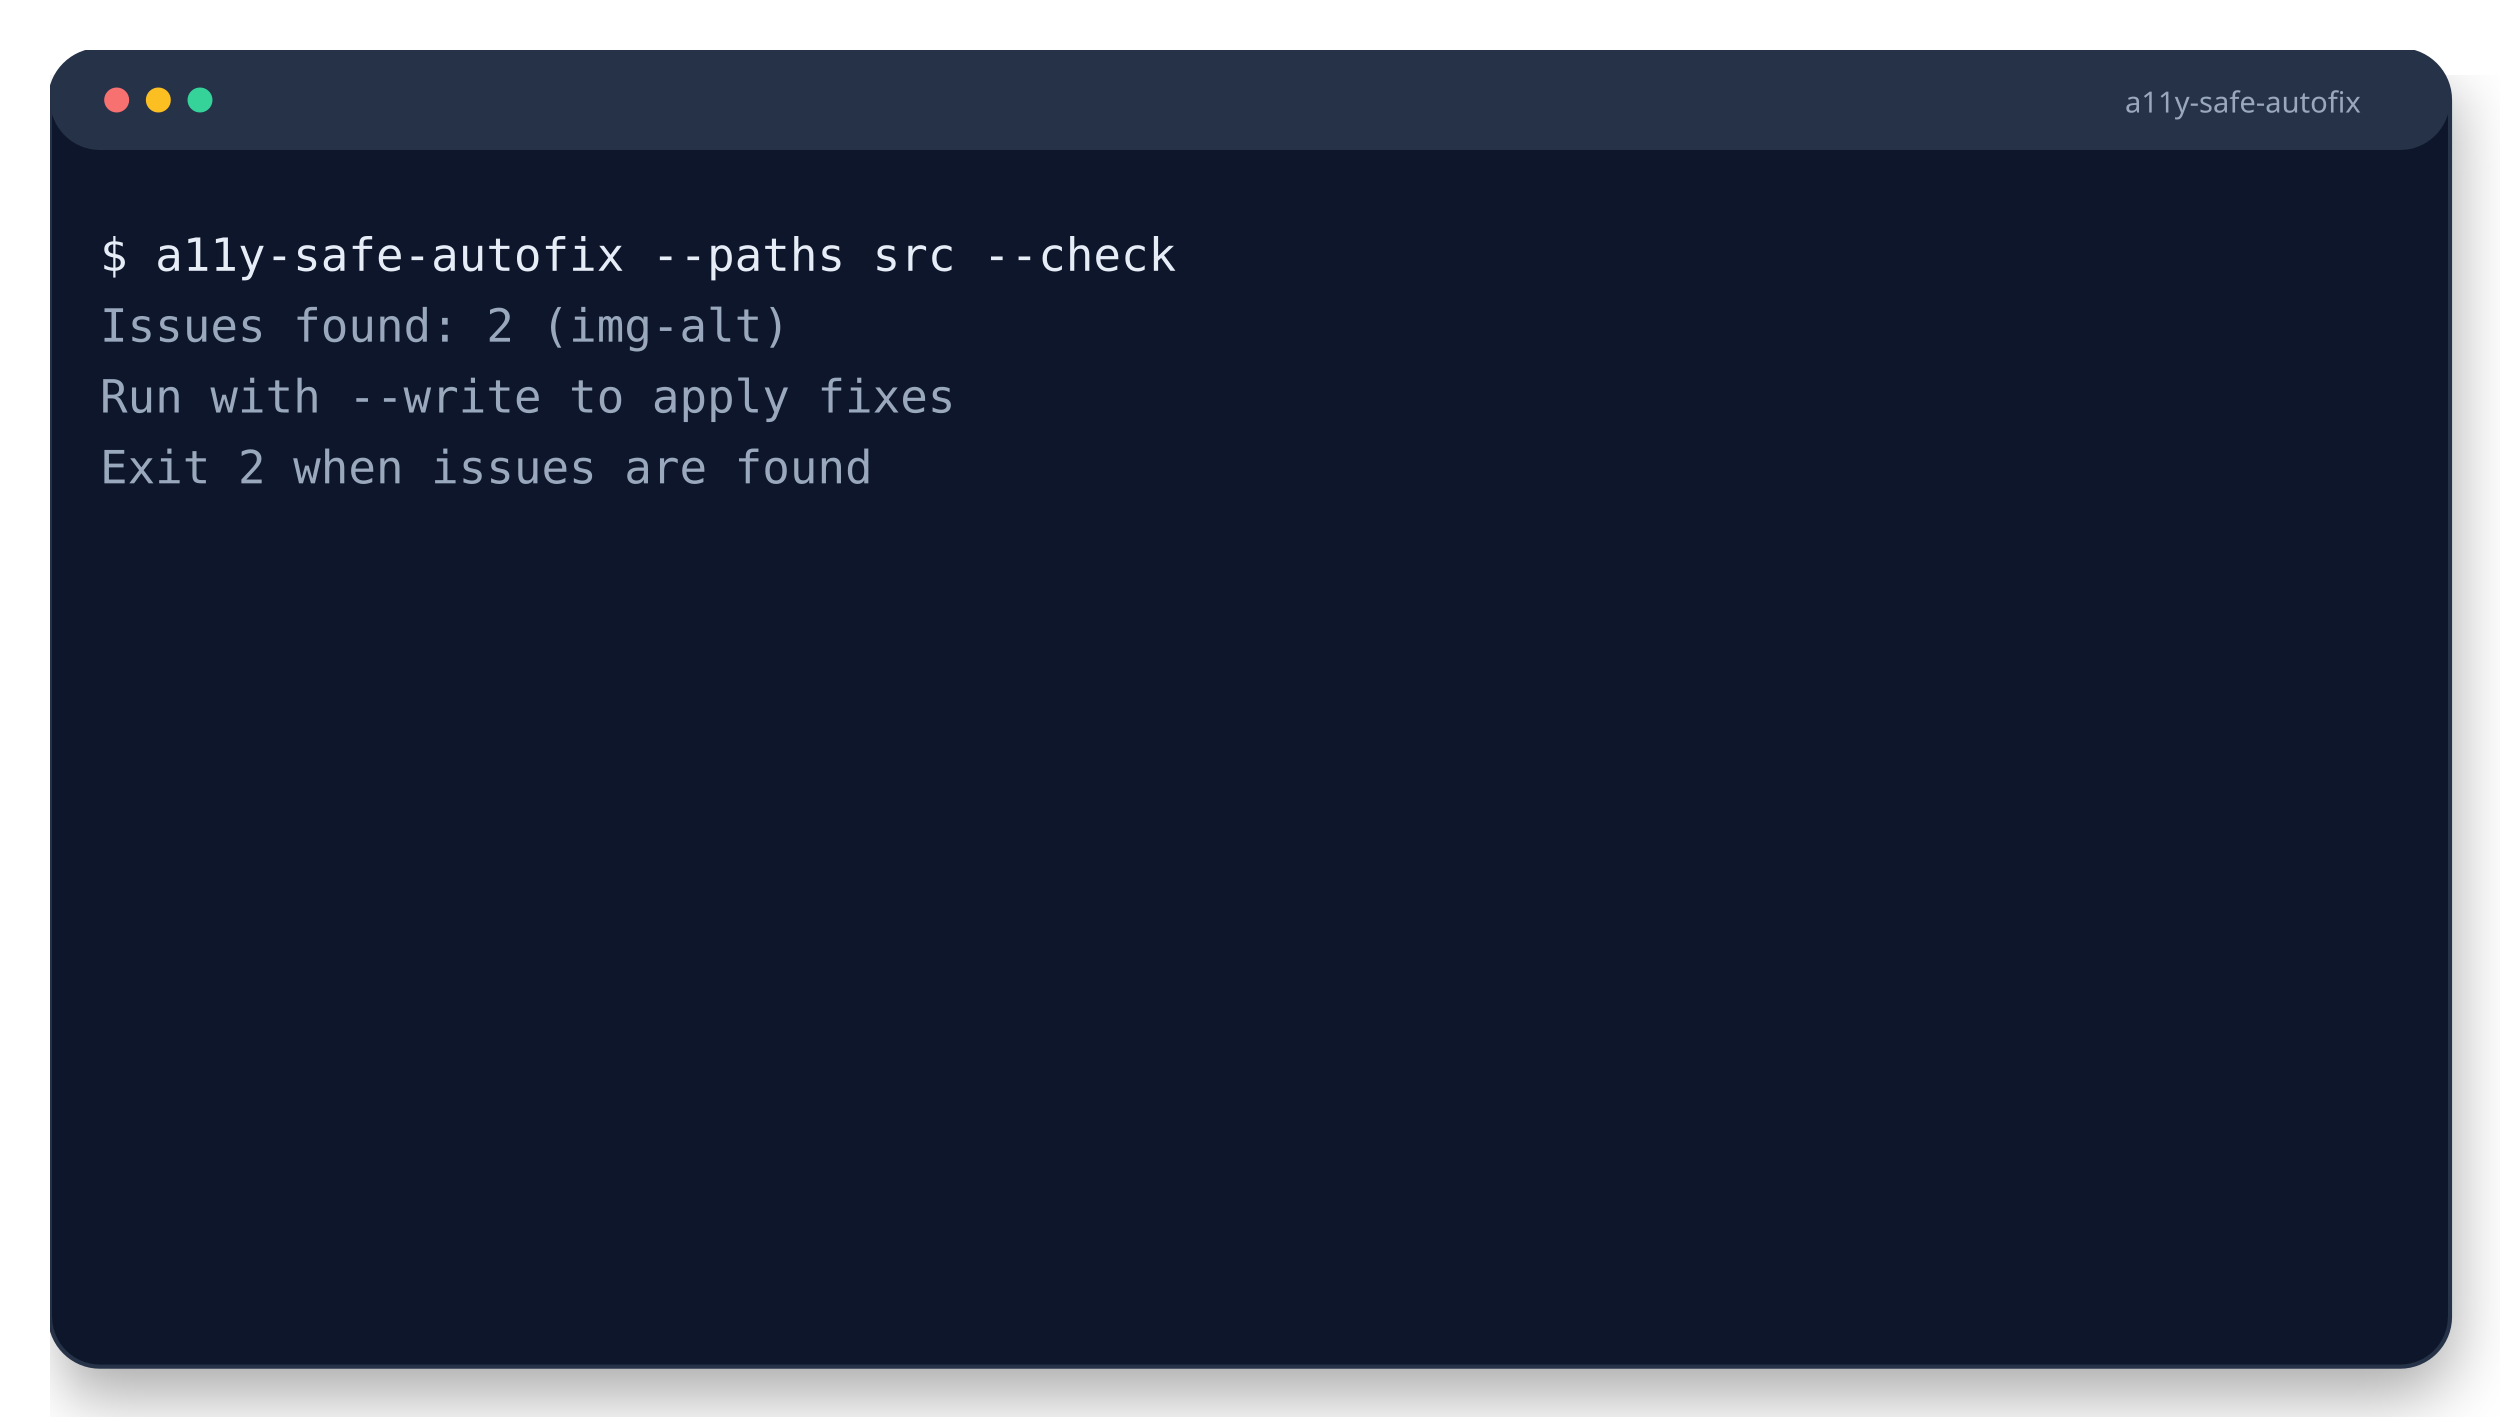
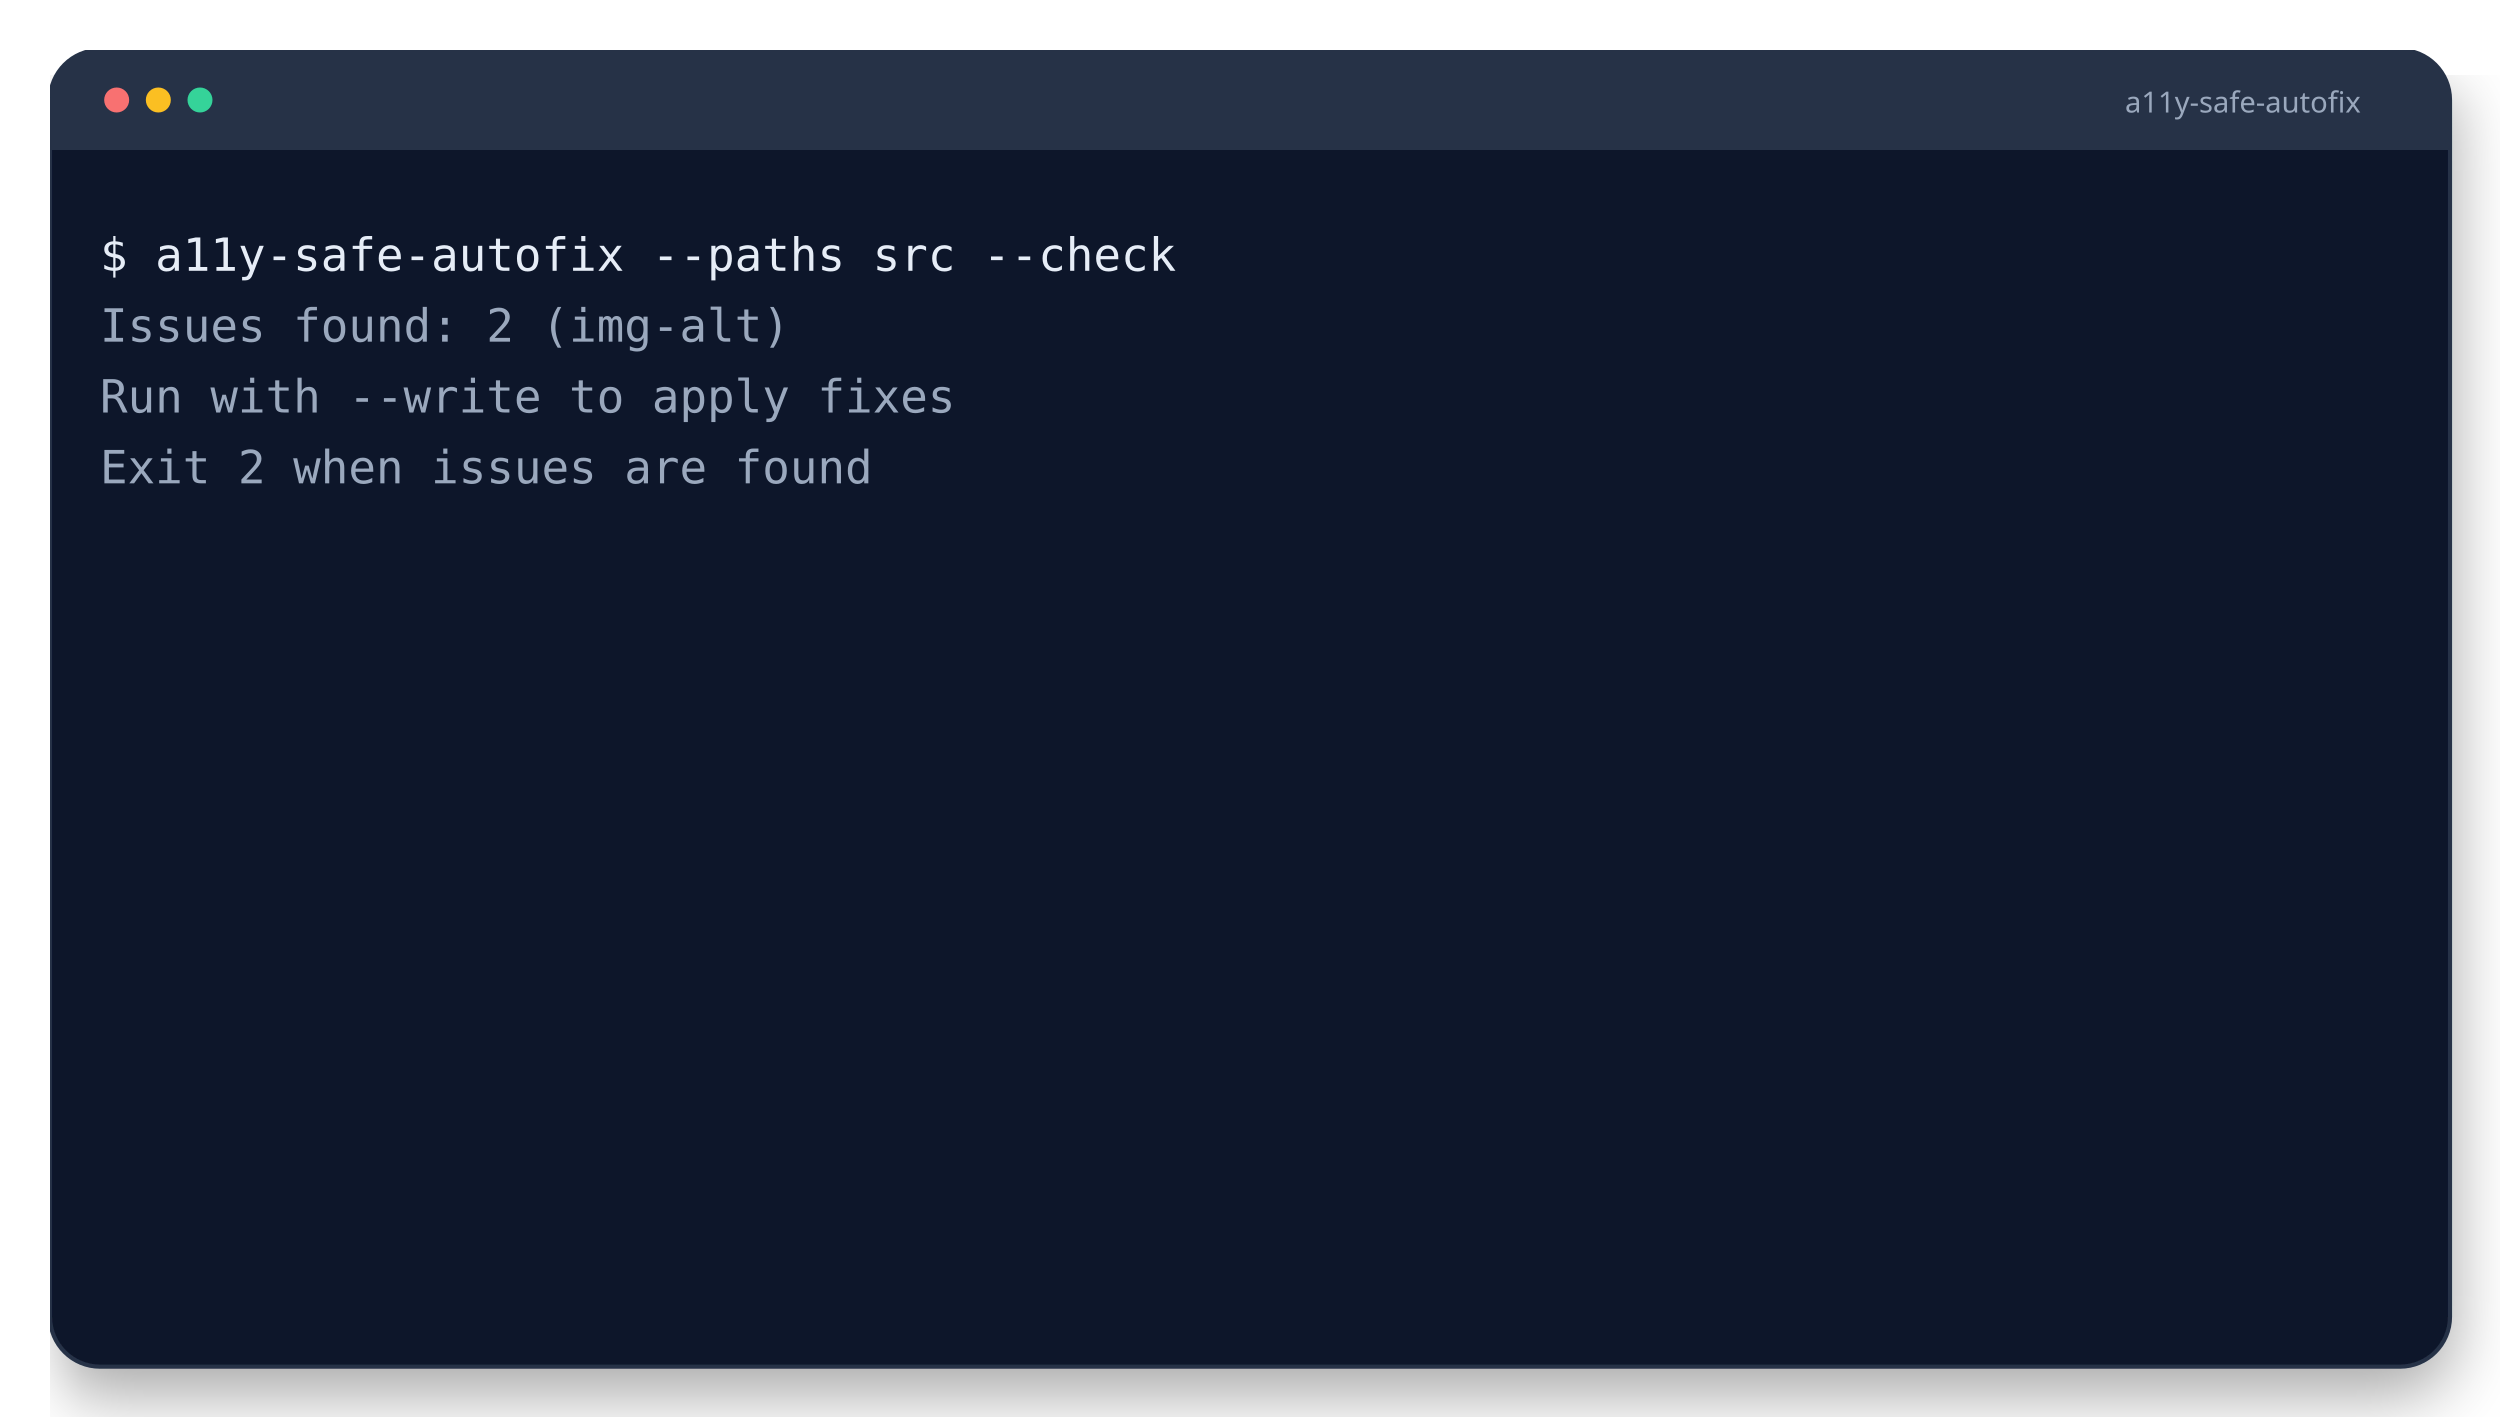
<svg xmlns="http://www.w3.org/2000/svg" width="1200" height="680" fill="none" style="color-scheme:light dark" viewBox="0 0 1200 680">
  <style>text{font-family:"Space Grotesk","Sora","IBM Plex Sans",sans-serif}.mono{font-family:"IBM Plex Mono","JetBrains Mono",monospace}</style>
  <defs>
    <filter id="shadow" width="200%" height="200%" x="0" y="0">
      <feDropShadow dx="0" dy="12" flood-color="#000" flood-opacity=".35" stdDeviation="16" />
    </filter>
  </defs>
  <g filter="url(#shadow)">
    <rect width="1152" height="632" x="24" y="24" fill="#0F172A" stroke="#253147" stroke-width="2" rx="24" />
-     <rect width="1152" height="48" x="24" y="24" fill="#253147" rx="24" />
+     <path fill="#253147" d="M48 24h1104a24 24 0 0 1 24 24v24H24V48a24 24 0 0 1 24-24" />
    <circle cx="56" cy="48" r="6" fill="#F87171" />
    <circle cx="76" cy="48" r="6" fill="#FBBF24" />
    <circle cx="96" cy="48" r="6" fill="#34D399" />
  </g>
  <text x="1020" y="54" fill="#9AA8BD" font-size="14">a11y-safe-autofix</text>
  <text x="48" y="130" fill="#E6EDF7" class="mono" font-size="22">$ a11y-safe-autofix --paths src --check</text>
  <text x="48" y="164" fill="#9AA8BD" class="mono" font-size="22">Issues found: 2 (img-alt)</text>
  <text x="48" y="198" fill="#9AA8BD" class="mono" font-size="22">Run with --write to apply fixes</text>
  <text x="48" y="232" fill="#9AA8BD" class="mono" font-size="22">Exit 2 when issues are found</text>
</svg>
